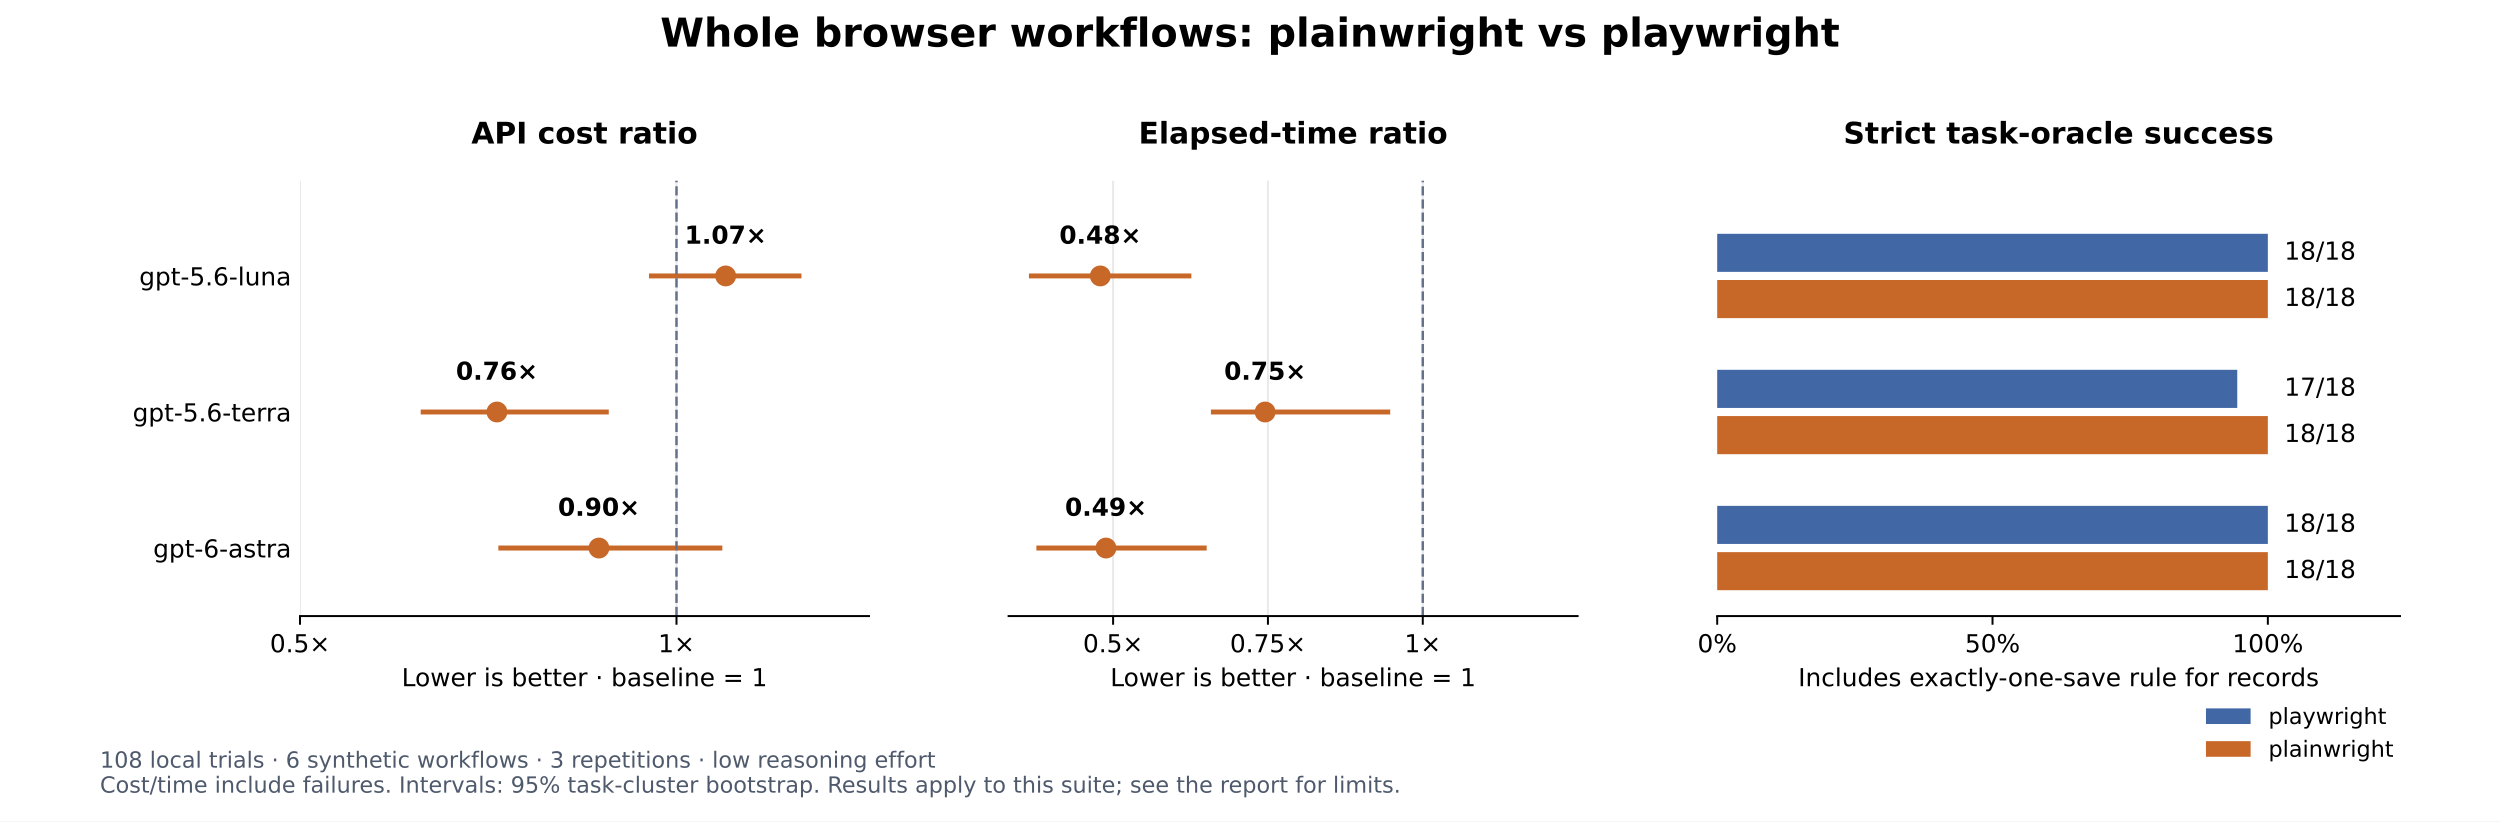
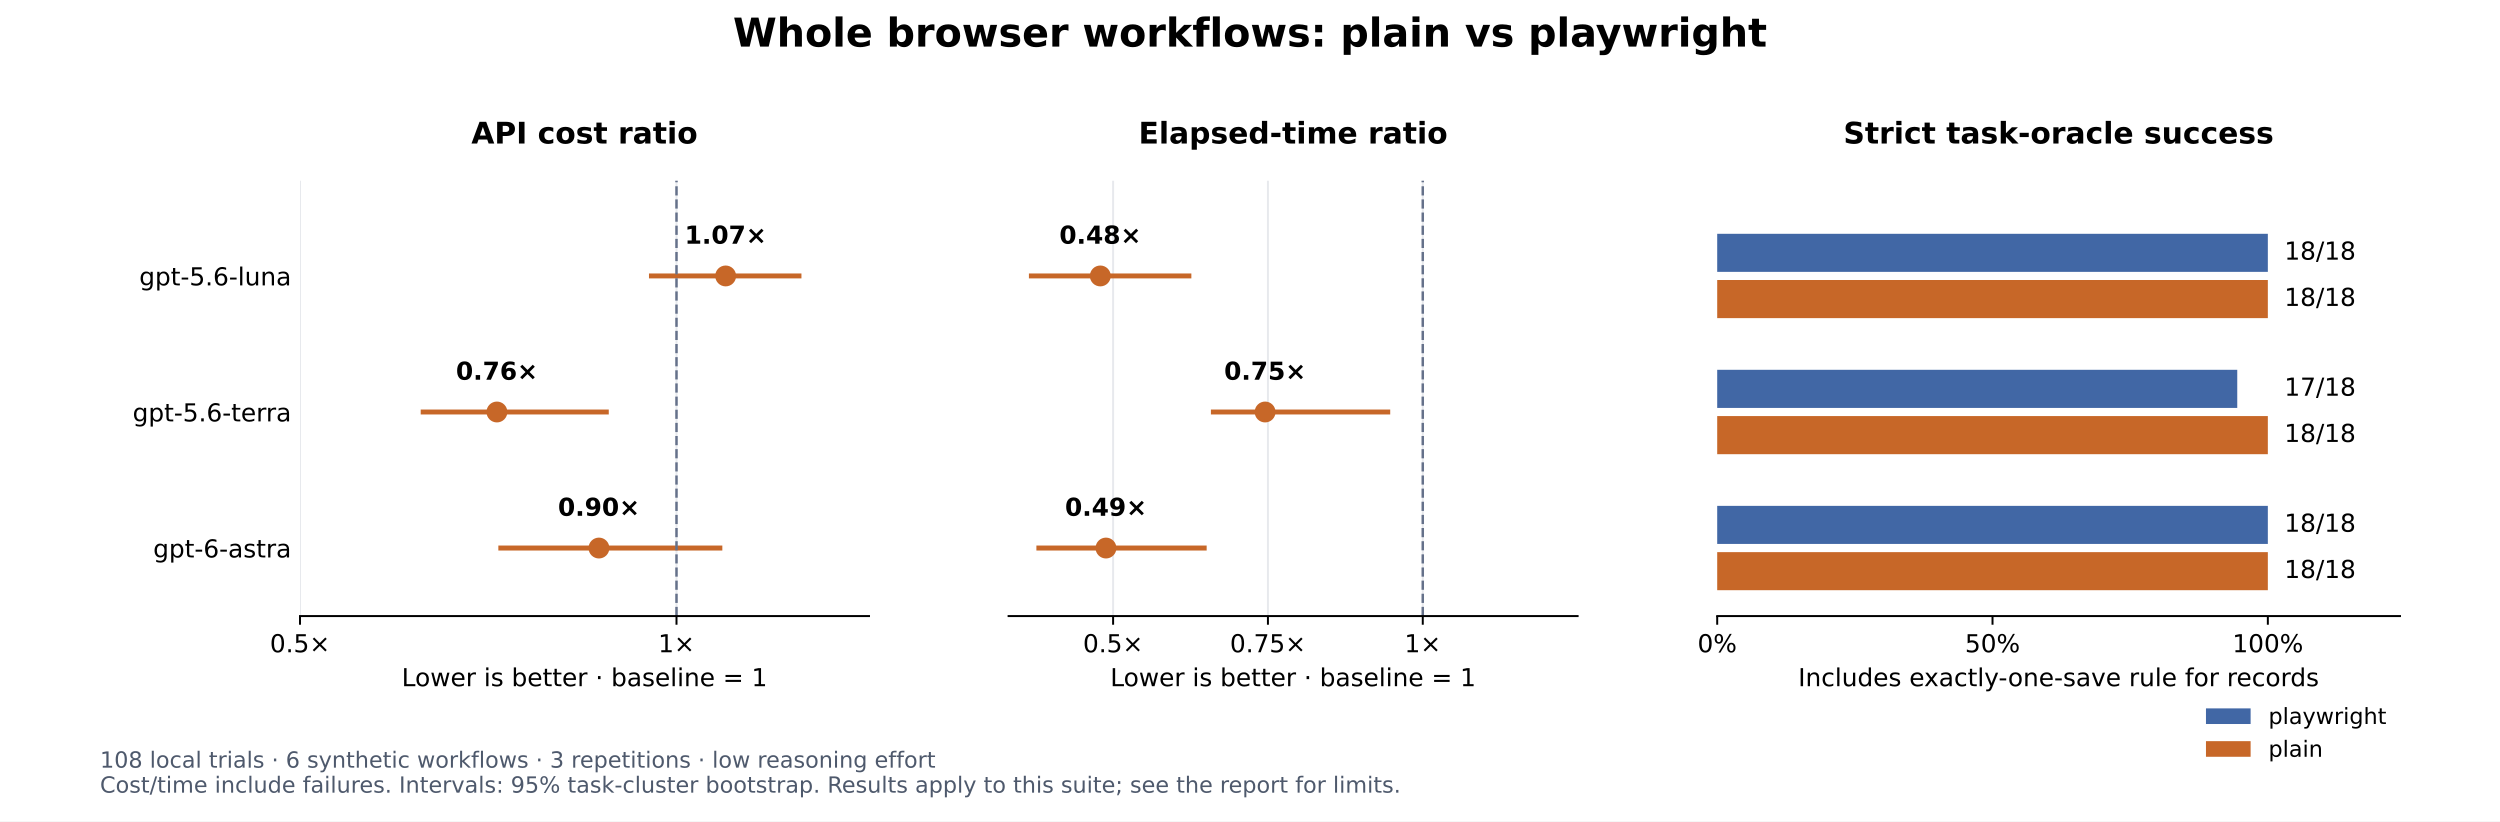
<svg xmlns="http://www.w3.org/2000/svg" xmlns:xlink="http://www.w3.org/1999/xlink" width="1008pt" height="331.2pt" viewBox="0 0 1008 331.2" version="1.1">
  <defs>
    <style type="text/css">*{stroke-linejoin: round; stroke-linecap: butt}</style>
  </defs>
  <g id="figure_1">
    <g id="patch_1">
      <path d="M 0 331.2 L 1008 331.2 L 1008 0 L 0 0 z " style="fill: #ffffff" />
    </g>
    <g id="axes_1">
      <g id="patch_2">
        <path d="M 120.96 248.4 L 350.382 248.4 L 350.382 72.864 L 120.96 72.864 z " style="fill: #ffffff" />
      </g>
      <g id="matplotlib.axis_1">
        <g id="xtick_1">
          <g id="line2d_1">
            <path d="M 120.96 248.4 L 120.96 72.864 " clip-path="url(#pbaf853d1bc)" style="fill: none; stroke: #e7e9ed; stroke-width: 0.8; stroke-linecap: square" />
          </g>
          <g id="line2d_2">
            <defs>
              <path id="m1ad7265362" d="M 0 0 L 0 3.5 " style="stroke: #000000; stroke-width: 0.8" />
            </defs>
            <g>
              <use xlink:href="#m1ad7265362" x="120.96" y="248.4" style="stroke: #000000; stroke-width: 0.8" />
            </g>
          </g>
          <g id="text_1">
            <text style="font: 10px 'DejaVu Sans'; text-anchor: middle" x="120.96" y="262.998" transform="rotate(-0 120.96 262.9984)">0.5×</text>
          </g>
        </g>
        <g id="xtick_2">
          <g id="line2d_3">
            <path d="M 272.763 248.4 L 272.763 72.864 " clip-path="url(#pbaf853d1bc)" style="fill: none; stroke: #e7e9ed; stroke-width: 0.8; stroke-linecap: square" />
          </g>
          <g id="line2d_4">
            <g>
              <use xlink:href="#m1ad7265362" x="272.763" y="248.4" style="stroke: #000000; stroke-width: 0.8" />
            </g>
          </g>
          <g id="text_2">
            <text style="font: 10px 'DejaVu Sans'; text-anchor: middle" x="272.763" y="262.998" transform="rotate(-0 272.7631 262.9984)">1×</text>
          </g>
        </g>
        <g id="text_3">
          <text style="font: 10px 'DejaVu Sans'; text-anchor: middle" x="235.671" y="276.677" transform="rotate(-0 235.671 276.6766)">Lower is better · baseline = 1</text>
        </g>
      </g>
      <g id="matplotlib.axis_2">
        <g id="ytick_1">
          <g id="line2d_5" />
          <g id="text_4">
            <text style="font: 10px 'DejaVu Sans'; text-anchor: end" x="117.46" y="115.062" transform="rotate(-0 117.46 115.0617)">gpt-5.6-luna</text>
          </g>
        </g>
        <g id="ytick_2">
          <g id="line2d_6" />
          <g id="text_5">
            <text style="font: 10px 'DejaVu Sans'; text-anchor: end" x="117.46" y="169.917" transform="rotate(-0 117.46 169.9167)">gpt-5.6-terra</text>
          </g>
        </g>
        <g id="ytick_3">
          <g id="line2d_7" />
          <g id="text_6">
            <text style="font: 10px 'DejaVu Sans'; text-anchor: end" x="117.46" y="224.772" transform="rotate(-0 117.46 224.7717)">gpt-6-astra</text>
          </g>
        </g>
      </g>
      <g id="line2d_8">
        <path d="M 262.667 111.263 L 322.143 111.263 " clip-path="url(#pbaf853d1bc)" style="fill: none; stroke: #c76728; stroke-width: 2; stroke-linecap: square" />
      </g>
      <g id="line2d_9">
        <path d="M 170.628 166.118 L 244.456 166.118 " clip-path="url(#pbaf853d1bc)" style="fill: none; stroke: #c76728; stroke-width: 2; stroke-linecap: square" />
      </g>
      <g id="line2d_10">
        <path d="M 201.934 220.972 L 290.244 220.972 " clip-path="url(#pbaf853d1bc)" style="fill: none; stroke: #c76728; stroke-width: 2; stroke-linecap: square" />
      </g>
      <g id="line2d_11">
        <path d="M 272.763 248.4 L 272.763 72.864 " clip-path="url(#pbaf853d1bc)" style="fill: none; stroke-dasharray: 3.7,1.6; stroke-dashoffset: 0; stroke: #65718a" />
      </g>
      <g id="patch_3">
        <path d="M 120.96 248.4 L 350.382 248.4 " style="fill: none; stroke: #000000; stroke-width: 0.8; stroke-linejoin: miter; stroke-linecap: square" />
      </g>
      <g id="PathCollection_1">
        <defs>
          <path id="mc4ba0b6b7d" d="M 0 3.708 C 0.983 3.708 1.927 3.317 2.622 2.622 C 3.317 1.927 3.708 0.983 3.708 0 C 3.708 -0.983 3.317 -1.927 2.622 -2.622 C 1.927 -3.317 0.983 -3.708 0 -3.708 C -0.983 -3.708 -1.927 -3.317 -2.622 -2.622 C -3.317 -1.927 -3.708 -0.983 -3.708 0 C -3.708 0.983 -3.317 1.927 -2.622 2.622 C -1.927 3.317 -0.983 3.708 0 3.708 z " style="stroke: #c76728" />
        </defs>
        <g clip-path="url(#pbaf853d1bc)">
          <use xlink:href="#mc4ba0b6b7d" x="292.585" y="111.263" style="fill: #c76728; stroke: #c76728" />
        </g>
      </g>
      <g id="text_7">
        <text style="font: 700 10px 'DejaVu Sans'; text-anchor: middle" x="292.585" y="98.263" transform="rotate(-0 292.585 98.2625)">1.07×</text>
      </g>
      <g id="PathCollection_2">
        <g clip-path="url(#pbaf853d1bc)">
          <use xlink:href="#mc4ba0b6b7d" x="200.356" y="166.118" style="fill: #c76728; stroke: #c76728" />
        </g>
      </g>
      <g id="text_8">
        <text style="font: 700 10px 'DejaVu Sans'; text-anchor: middle" x="200.356" y="153.118" transform="rotate(-0 200.3561 153.1175)">0.76×</text>
      </g>
      <g id="PathCollection_3">
        <g clip-path="url(#pbaf853d1bc)">
          <use xlink:href="#mc4ba0b6b7d" x="241.495" y="220.972" style="fill: #c76728; stroke: #c76728" />
        </g>
      </g>
      <g id="text_9">
        <text style="font: 700 10px 'DejaVu Sans'; text-anchor: middle" x="241.495" y="207.972" transform="rotate(-0 241.4952 207.9725)">0.90×</text>
      </g>
      <g id="text_10">
        <text style="font: 700 12px 'DejaVu Sans'; text-anchor: middle" x="235.671" y="57.864" transform="rotate(-0 235.671 57.864)">API cost ratio</text>
      </g>
    </g>
    <g id="axes_2">
      <g id="patch_4">
        <path d="M 406.667 248.4 L 636.089 248.4 L 636.089 72.864 L 406.667 72.864 z " style="fill: #ffffff" />
      </g>
      <g id="matplotlib.axis_3">
        <g id="xtick_3">
          <g id="line2d_12">
            <path d="M 448.803 248.4 L 448.803 72.864 " clip-path="url(#p0b2218153e)" style="fill: none; stroke: #e7e9ed; stroke-width: 0.8; stroke-linecap: square" />
          </g>
          <g id="line2d_13">
            <g>
              <use xlink:href="#m1ad7265362" x="448.803" y="248.4" style="stroke: #000000; stroke-width: 0.8" />
            </g>
          </g>
          <g id="text_11">
            <text style="font: 10px 'DejaVu Sans'; text-anchor: middle" x="448.803" y="262.998" transform="rotate(-0 448.8027 262.9984)">0.5×</text>
          </g>
        </g>
        <g id="xtick_4">
          <g id="line2d_14">
            <path d="M 511.231 248.4 L 511.231 72.864 " clip-path="url(#p0b2218153e)" style="fill: none; stroke: #e7e9ed; stroke-width: 0.8; stroke-linecap: square" />
          </g>
          <g id="line2d_15">
            <g>
              <use xlink:href="#m1ad7265362" x="511.231" y="248.4" style="stroke: #000000; stroke-width: 0.8" />
            </g>
          </g>
          <g id="text_12">
            <text style="font: 10px 'DejaVu Sans'; text-anchor: middle" x="511.231" y="262.998" transform="rotate(-0 511.2314 262.9984)">0.75×</text>
          </g>
        </g>
        <g id="xtick_5">
          <g id="line2d_16">
            <path d="M 573.66 248.4 L 573.66 72.864 " clip-path="url(#p0b2218153e)" style="fill: none; stroke: #e7e9ed; stroke-width: 0.8; stroke-linecap: square" />
          </g>
          <g id="line2d_17">
            <g>
              <use xlink:href="#m1ad7265362" x="573.66" y="248.4" style="stroke: #000000; stroke-width: 0.8" />
            </g>
          </g>
          <g id="text_13">
            <text style="font: 10px 'DejaVu Sans'; text-anchor: middle" x="573.66" y="262.998" transform="rotate(-0 573.6601 262.9984)">1×</text>
          </g>
        </g>
        <g id="text_14">
          <text style="font: 10px 'DejaVu Sans'; text-anchor: middle" x="521.378" y="276.677" transform="rotate(-0 521.3778 276.6766)">Lower is better · baseline = 1</text>
        </g>
      </g>
      <g id="matplotlib.axis_4">
        <g id="ytick_4">
          <g id="line2d_18" />
        </g>
        <g id="ytick_5">
          <g id="line2d_19" />
        </g>
        <g id="ytick_6">
          <g id="line2d_20" />
        </g>
      </g>
      <g id="line2d_21">
        <path d="M 415.858 111.263 L 479.358 111.263 " clip-path="url(#p0b2218153e)" style="fill: none; stroke: #c76728; stroke-width: 2; stroke-linecap: square" />
      </g>
      <g id="line2d_22">
        <path d="M 489.237 166.118 L 559.535 166.118 " clip-path="url(#p0b2218153e)" style="fill: none; stroke: #c76728; stroke-width: 2; stroke-linecap: square" />
      </g>
      <g id="line2d_23">
        <path d="M 418.874 220.972 L 485.526 220.972 " clip-path="url(#p0b2218153e)" style="fill: none; stroke: #c76728; stroke-width: 2; stroke-linecap: square" />
      </g>
      <g id="line2d_24">
        <path d="M 573.66 248.4 L 573.66 72.864 " clip-path="url(#p0b2218153e)" style="fill: none; stroke-dasharray: 3.7,1.6; stroke-dashoffset: 0; stroke: #65718a" />
      </g>
      <g id="patch_5">
        <path d="M 406.667 248.4 L 636.089 248.4 " style="fill: none; stroke: #000000; stroke-width: 0.8; stroke-linejoin: miter; stroke-linecap: square" />
      </g>
      <g id="PathCollection_4">
        <g clip-path="url(#p0b2218153e)">
          <use xlink:href="#mc4ba0b6b7d" x="443.647" y="111.263" style="fill: #c76728; stroke: #c76728" />
        </g>
      </g>
      <g id="text_15">
        <text style="font: 700 10px 'DejaVu Sans'; text-anchor: middle" x="443.647" y="98.263" transform="rotate(-0 443.6466 98.2625)">0.48×</text>
      </g>
      <g id="PathCollection_5">
        <g clip-path="url(#p0b2218153e)">
          <use xlink:href="#mc4ba0b6b7d" x="510.091" y="166.118" style="fill: #c76728; stroke: #c76728" />
        </g>
      </g>
      <g id="text_16">
        <text style="font: 700 10px 'DejaVu Sans'; text-anchor: middle" x="510.091" y="153.118" transform="rotate(-0 510.091 153.1175)">0.75×</text>
      </g>
      <g id="PathCollection_6">
        <g clip-path="url(#p0b2218153e)">
          <use xlink:href="#mc4ba0b6b7d" x="445.929" y="220.972" style="fill: #c76728; stroke: #c76728" />
        </g>
      </g>
      <g id="text_17">
        <text style="font: 700 10px 'DejaVu Sans'; text-anchor: middle" x="445.929" y="207.972" transform="rotate(-0 445.9285 207.9725)">0.49×</text>
      </g>
      <g id="text_18">
        <text style="font: 700 12px 'DejaVu Sans'; text-anchor: middle" x="521.378" y="57.864" transform="rotate(-0 521.3778 57.864)">Elapsed-time ratio</text>
      </g>
    </g>
    <g id="axes_3">
      <g id="patch_6">
        <path d="M 692.374 248.4 L 967.68 248.4 L 967.68 72.864 L 692.374 72.864 z " style="fill: #ffffff" />
      </g>
      <g id="patch_7">
        <path d="M 692.374 94.257 L 914.395 94.257 L 914.395 109.617 L 692.374 109.617 z " clip-path="url(#p1313586b31)" style="fill: #4167a5" />
      </g>
      <g id="patch_8">
        <path d="M 692.374 149.112 L 902.06 149.112 L 902.06 164.472 L 692.374 164.472 z " clip-path="url(#p1313586b31)" style="fill: #4167a5" />
      </g>
      <g id="patch_9">
        <path d="M 692.374 203.967 L 914.395 203.967 L 914.395 219.327 L 692.374 219.327 z " clip-path="url(#p1313586b31)" style="fill: #4167a5" />
      </g>
      <g id="patch_10">
        <path d="M 692.374 112.908 L 914.395 112.908 L 914.395 128.268 L 692.374 128.268 z " clip-path="url(#p1313586b31)" style="fill: #c76728" />
      </g>
      <g id="patch_11">
        <path d="M 692.374 167.763 L 914.395 167.763 L 914.395 183.123 L 692.374 183.123 z " clip-path="url(#p1313586b31)" style="fill: #c76728" />
      </g>
      <g id="patch_12">
        <path d="M 692.374 222.618 L 914.395 222.618 L 914.395 237.978 L 692.374 237.978 z " clip-path="url(#p1313586b31)" style="fill: #c76728" />
      </g>
      <g id="matplotlib.axis_5">
        <g id="xtick_6">
          <g id="line2d_25">
            <g>
              <use xlink:href="#m1ad7265362" x="692.374" y="248.4" style="stroke: #000000; stroke-width: 0.8" />
            </g>
          </g>
          <g id="text_19">
            <text style="font: 10px 'DejaVu Sans'; text-anchor: middle" x="692.374" y="262.998" transform="rotate(-0 692.3736 262.9984)">0%</text>
          </g>
        </g>
        <g id="xtick_7">
          <g id="line2d_26">
            <g>
              <use xlink:href="#m1ad7265362" x="803.384" y="248.4" style="stroke: #000000; stroke-width: 0.8" />
            </g>
          </g>
          <g id="text_20">
            <text style="font: 10px 'DejaVu Sans'; text-anchor: middle" x="803.384" y="262.998" transform="rotate(-0 803.3843 262.9984)">50%</text>
          </g>
        </g>
        <g id="xtick_8">
          <g id="line2d_27">
            <g>
              <use xlink:href="#m1ad7265362" x="914.395" y="248.4" style="stroke: #000000; stroke-width: 0.8" />
            </g>
          </g>
          <g id="text_21">
            <text style="font: 10px 'DejaVu Sans'; text-anchor: middle" x="914.395" y="262.998" transform="rotate(-0 914.3949 262.9984)">100%</text>
          </g>
        </g>
        <g id="text_22">
          <text style="font: 10px 'DejaVu Sans'; text-anchor: middle" x="830.027" y="276.677" transform="rotate(-0 830.0268 276.6766)">Includes exactly-one-save rule for records</text>
        </g>
      </g>
      <g id="matplotlib.axis_6">
        <g id="ytick_7">
          <g id="line2d_28" />
        </g>
        <g id="ytick_8">
          <g id="line2d_29" />
        </g>
        <g id="ytick_9">
          <g id="line2d_30" />
        </g>
      </g>
      <g id="patch_13">
        <path d="M 692.374 248.4 L 967.68 248.4 " style="fill: none; stroke: #000000; stroke-width: 0.8; stroke-linejoin: miter; stroke-linecap: square" />
      </g>
      <g id="text_23">
        <text style="font: 10px 'DejaVu Sans'; text-anchor: start" x="921.056" y="104.697" transform="rotate(-0 921.0555 104.6965)">18/18</text>
      </g>
      <g id="text_24">
        <text style="font: 10px 'DejaVu Sans'; text-anchor: start" x="921.056" y="159.552" transform="rotate(-0 921.0555 159.5515)">17/18</text>
      </g>
      <g id="text_25">
        <text style="font: 10px 'DejaVu Sans'; text-anchor: start" x="921.056" y="214.407" transform="rotate(-0 921.0555 214.4065)">18/18</text>
      </g>
      <g id="text_26">
        <text style="font: 10px 'DejaVu Sans'; text-anchor: start" x="921.056" y="123.347" transform="rotate(-0 921.0555 123.3472)">18/18</text>
      </g>
      <g id="text_27">
        <text style="font: 10px 'DejaVu Sans'; text-anchor: start" x="921.056" y="178.202" transform="rotate(-0 921.0555 178.2022)">18/18</text>
      </g>
      <g id="text_28">
        <text style="font: 10px 'DejaVu Sans'; text-anchor: start" x="921.056" y="233.057" transform="rotate(-0 921.0555 233.0572)">18/18</text>
      </g>
      <g id="text_29">
        <text style="font: 700 12px 'DejaVu Sans'; text-anchor: middle" x="830.027" y="57.864" transform="rotate(-0 830.0268 57.864)">Strict task-oracle success</text>
      </g>
      <g id="legend_1">
        <g id="patch_14">
          <path d="M 889.447 291.922 L 907.447 291.922 L 907.447 285.622 L 889.447 285.622 z " style="fill: #4167a5" />
        </g>
        <g id="text_30">
          <text style="font: 9px 'DejaVu Sans'; text-anchor: start" x="914.647" y="291.922" transform="rotate(-0 914.6468 291.9216)">playwright</text>
        </g>
        <g id="patch_15">
          <path d="M 889.447 305.132 L 907.447 305.132 L 907.447 298.832 L 889.447 298.832 z " style="fill: #c76728" />
        </g>
        <g id="text_31">
-           <text style="font: 9px 'DejaVu Sans'; text-anchor: start" x="914.647" y="305.132" transform="rotate(-0 914.6468 305.132)">plainwright</text>
+           <text style="font: 9px 'DejaVu Sans'; text-anchor: start" x="914.647" y="305.132" transform="rotate(-0 914.6468 305.132)">plain</text>
        </g>
      </g>
    </g>
    <g id="text_32">
-       <text style="font: 700 16px 'DejaVu Sans'; text-anchor: middle" x="504" y="18.782" transform="rotate(-0 504 18.7815)">Whole browser workflows: plainwright vs playwright</text>
+       <text style="font: 700 16px 'DejaVu Sans'; text-anchor: middle" x="504" y="18.782" transform="rotate(-0 504 18.7815)">Whole browser workflows: plain vs playwright</text>
    </g>
    <g id="text_33">
      <text style="fill: #4e596c; font: 9px 'DejaVu Sans'" transform="translate(40.32 309.53)">108 local trials · 6 synthetic workflows · 3 repetitions · low reasoning effort</text>
      <text style="fill: #4e596c; font: 9px 'DejaVu Sans'" transform="translate(40.32 319.608)">Cost/time include failures. Intervals: 95% task-cluster bootstrap. Results apply to this suite; see the report for limits.</text>
    </g>
  </g>
  <defs>
    <clipPath id="pbaf853d1bc">
      <rect x="120.96" y="72.864" width="229.422" height="175.536" />
    </clipPath>
    <clipPath id="p0b2218153e">
      <rect x="406.667" y="72.864" width="229.422" height="175.536" />
    </clipPath>
    <clipPath id="p1313586b31">
      <rect x="692.374" y="72.864" width="275.306" height="175.536" />
    </clipPath>
  </defs>
</svg>
